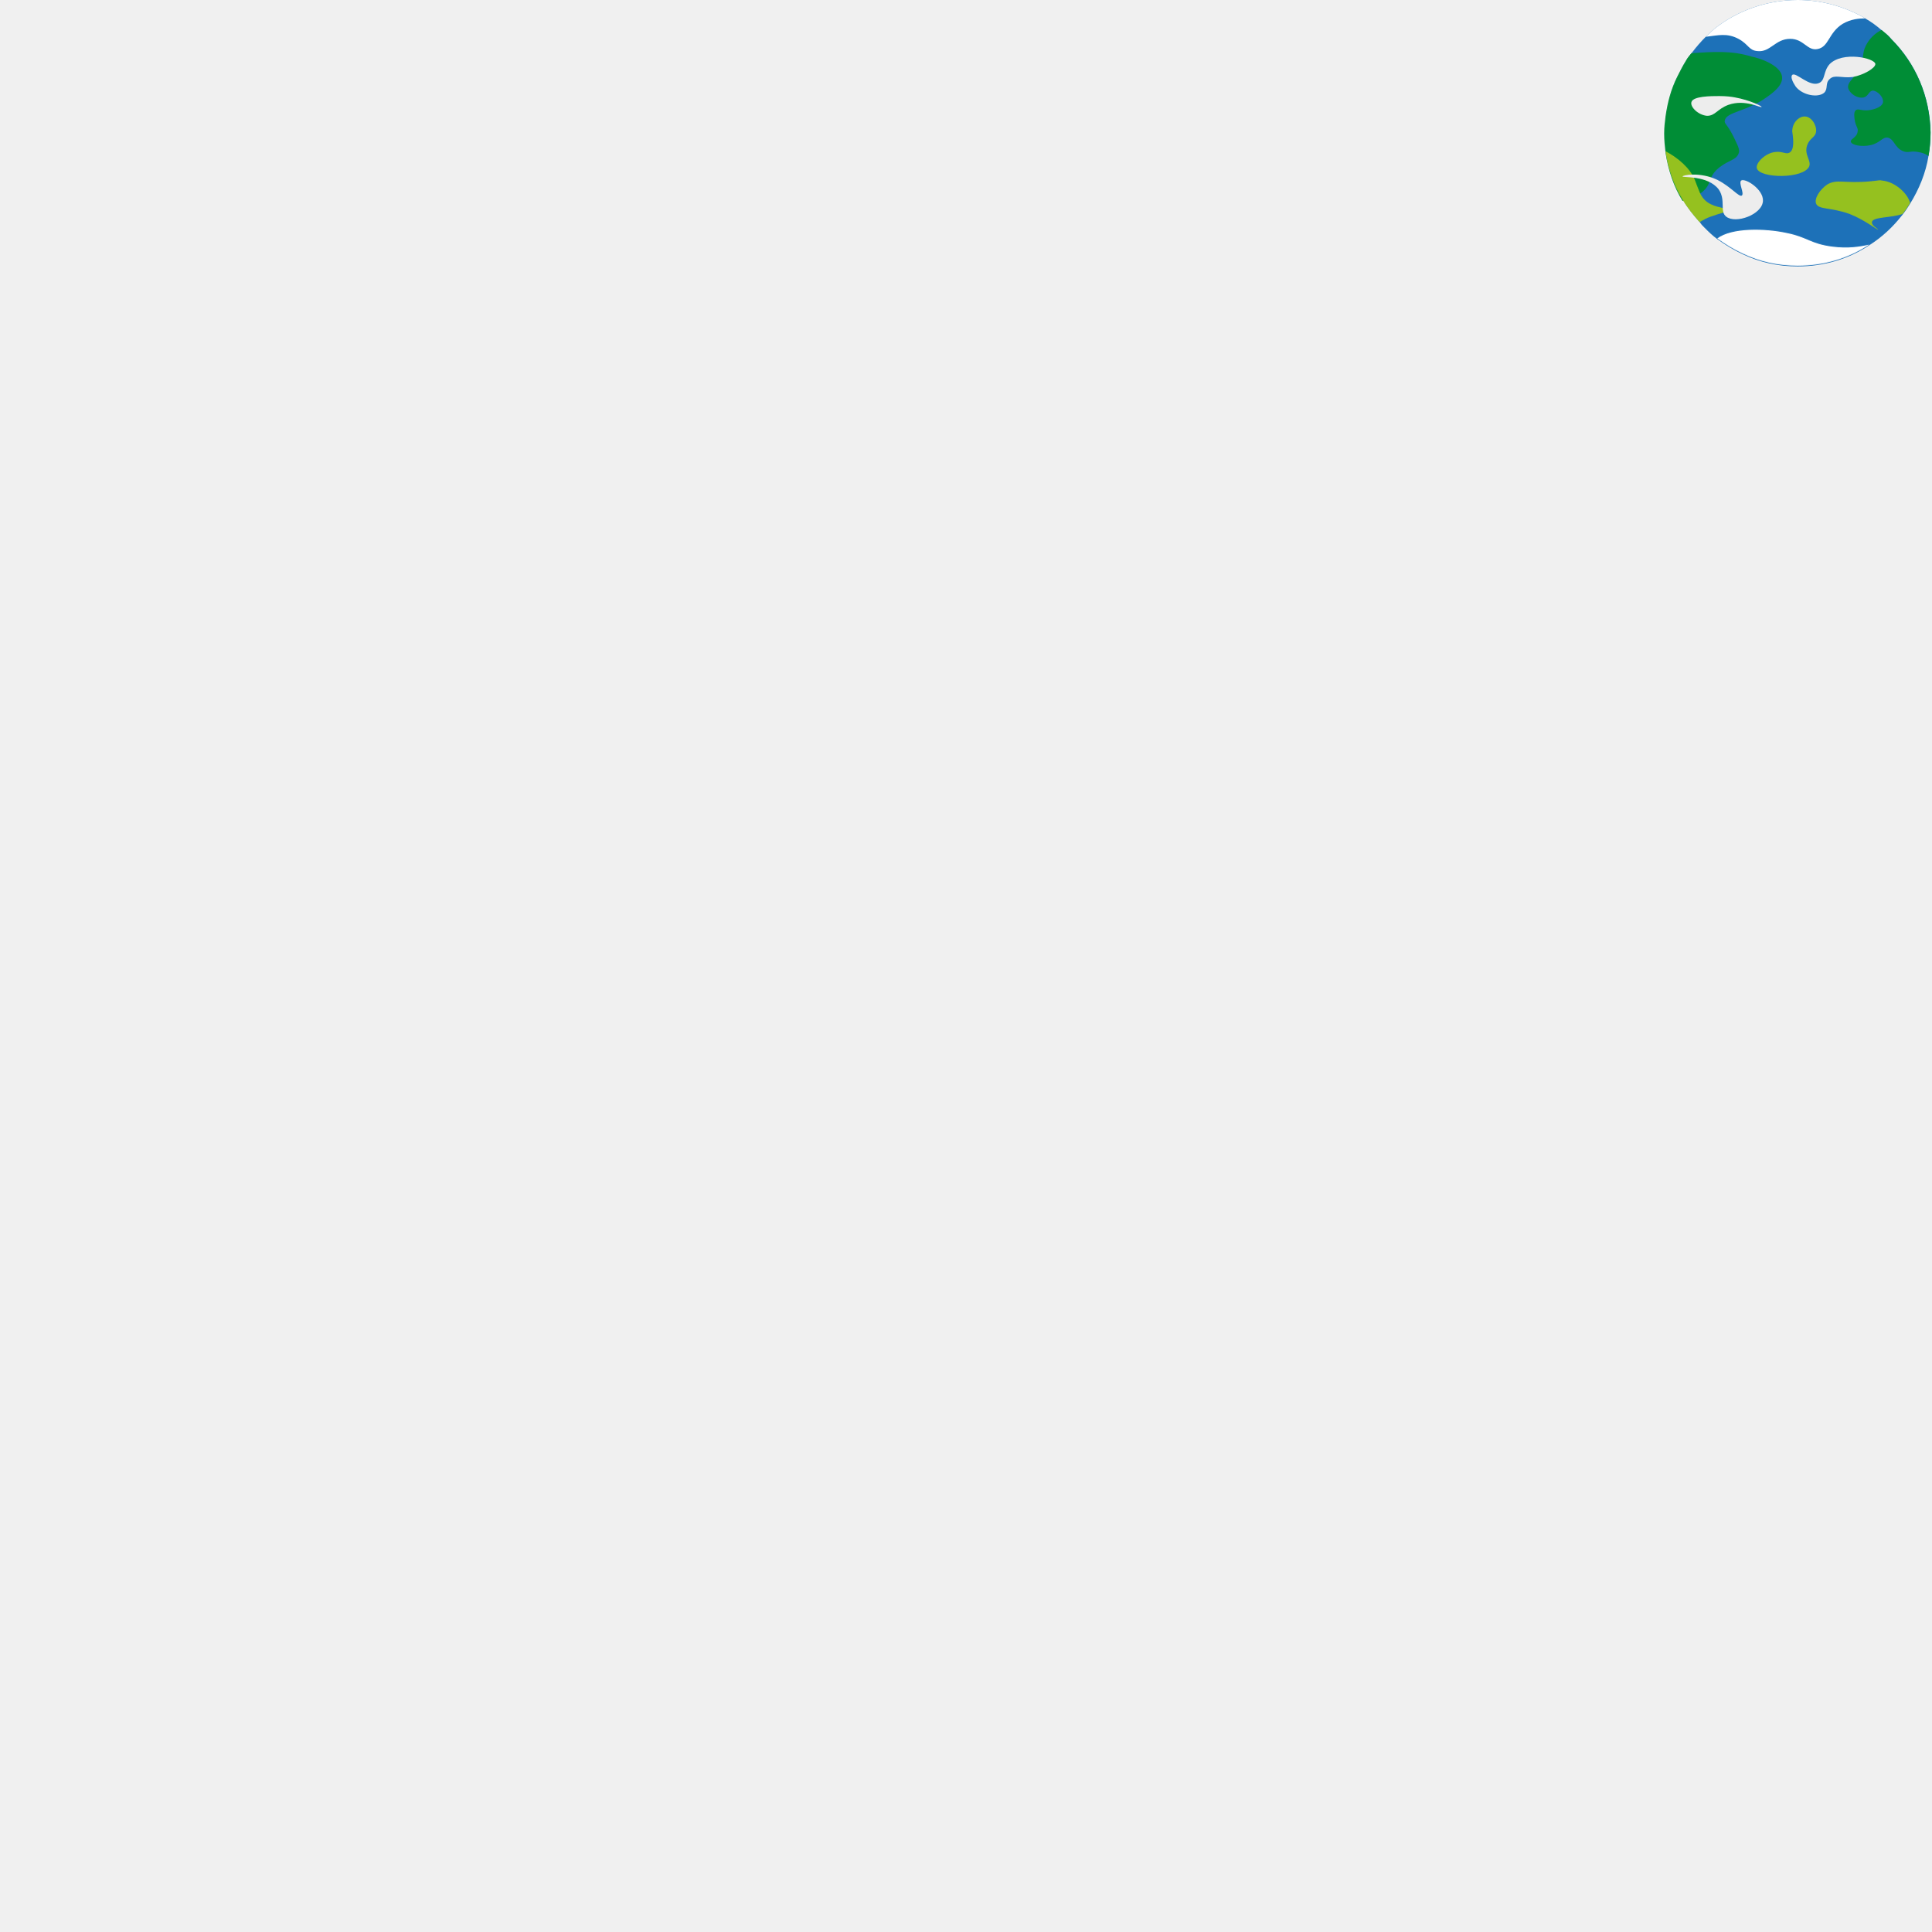
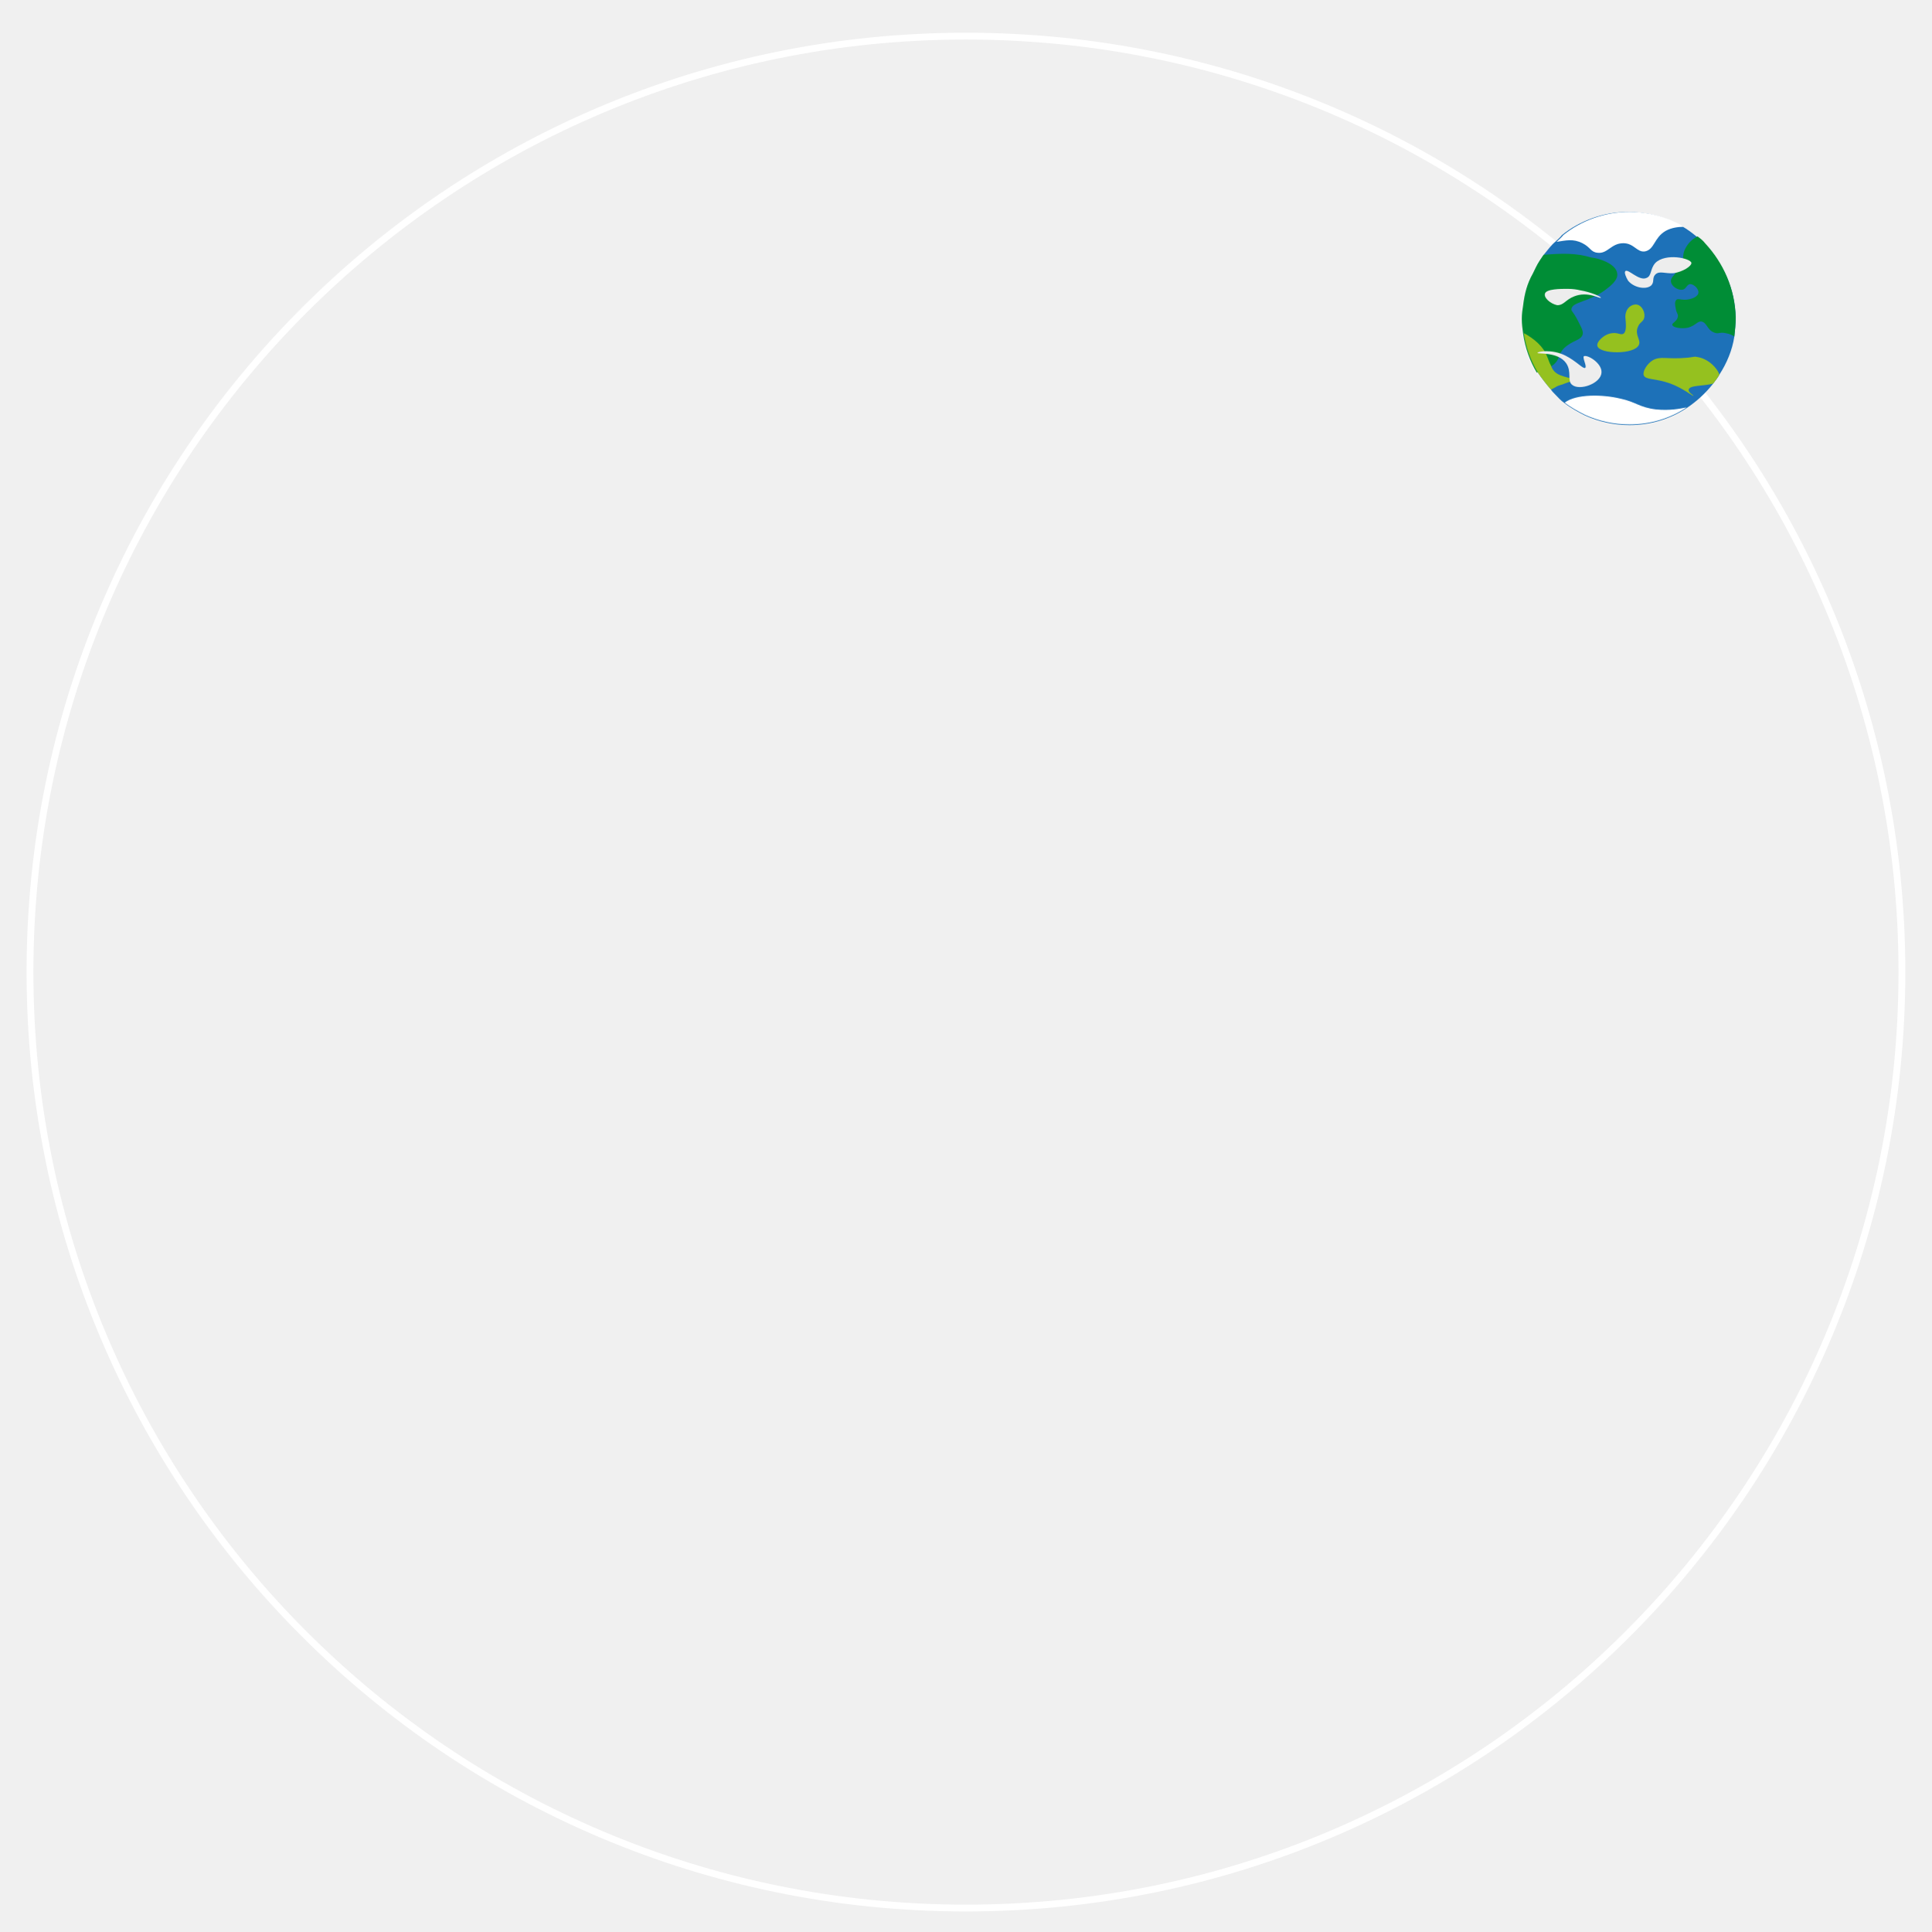
- <svg xmlns="http://www.w3.org/2000/svg" version="1.1" x="0px" y="0px" viewBox="0 0 283.5 283.5" style="enable-background:new 0 0 283.5 283.5;" xml:space="preserve">
+ <svg xmlns="http://www.w3.org/2000/svg" version="1.1" id="Layer_1" x="0px" y="0px" viewBox="0 0 283.5 283.5" style="enable-background:new 0 0 283.5 283.5;" xml:space="preserve">
  <style type="text/css">
- 	.st0{fill:#1D71B8;}
- 	.st1{fill:none;}
- 	.st2{fill:#FFFFFF;}
- 	.st3{fill:#008D36;}
- 	.st4{fill:#95C11F;}
- 	.st5{fill:#EDEDED;}
+ 	.st0{fill:none;stroke:#FFFFFF;stroke-miterlimit:10;}
+ 	.st1{fill:#1D71B8;}
+ 	.st2{fill:none;}
+ 	.st3{fill:#FFFFFF;}
+ 	.st4{fill:#008D36;}
+ 	.st5{fill:#95C11F;}
+ 	.st6{fill:#EDEDED;}
</style>
-   <g id="Layer_1">
-     <path id="XMLID_26_" class="st0" d="M283.4,19.4v0.1c0,1.1-0.1,2.3-0.3,3.4c-0.4,2.5-1.4,4.9-2.7,7c-0.3,0.5-0.7,1.1-1.1,1.6   c-1.4,1.8-3,3.3-4.9,4.5c-3,2-6.6,3.1-10.5,3.1c-2.9,0-5.6-0.6-8.1-1.8c-1.3-0.6-2.6-1.4-3.7-2.2c-0.7-0.5-1.3-1.1-1.9-1.7   c-0.2-0.2-0.5-0.5-0.6-0.7c-0.9-1-1.8-2.1-2.5-3.3c-1.3-2.1-2.1-4.5-2.5-7.1c-0.1-0.9-0.2-1.8-0.2-2.8c0-0.9,0.1-1.7,0.2-2.5   c0.3-2.1,0.8-4,1.7-5.8c0.4-0.8,0.8-1.6,1.3-2.4c0.2-0.4,0.5-0.7,0.8-1.1c0.6-0.8,1.3-1.6,2-2.3c0,0,0,0,0,0   c0.4-0.4,0.9-0.8,1.3-1.2C255,1.6,259.3,0,263.9,0c3.4,0,6.6,0.9,9.4,2.4c0.2,0.1,0.3,0.2,0.5,0.3c0.9,0.5,1.7,1.1,2.5,1.8   c0.5,0.4,1,0.8,1.4,1.3v0C281.2,9.3,283.3,14.1,283.4,19.4z" />
-     <polyline id="XMLID_5_" class="st1" points="0,283.5 250.1,33.3 252,31.5 252.8,30.6 272.7,10.8 277.7,5.8 279.3,4.2 279.3,4.2    281.2,2.2  " />
+   <circle class="st0" cx="141.8" cy="142.7" r="137.4" />
+   <g id="Layer_1_1_">
+     <path id="XMLID_26_" class="st1" d="M254.8,46.6L254.8,46.6c0,1-0.1,1.9-0.2,2.8c-0.3,2-1.1,3.9-2.2,5.6c-0.2,0.4-0.6,0.9-0.9,1.3   c-1.1,1.4-2.4,2.6-3.9,3.6c-2.4,1.6-5.3,2.5-8.4,2.5c-2.3,0-4.5-0.5-6.5-1.4c-1-0.5-2.1-1.1-3-1.8c-0.6-0.4-1-0.9-1.5-1.4   c-0.2-0.2-0.4-0.4-0.5-0.6c-0.7-0.8-1.4-1.7-2-2.6c-1-1.7-1.7-3.6-2-5.7c-0.1-0.7-0.2-1.4-0.2-2.2c0-0.7,0.1-1.4,0.2-2   c0.2-1.7,0.6-3.2,1.4-4.6c0.3-0.6,0.6-1.3,1-1.9c0.2-0.3,0.4-0.6,0.6-0.9c0.5-0.6,1-1.3,1.6-1.8l0,0c0.3-0.3,0.7-0.6,1-1   c2.6-2.1,6.1-3.4,9.7-3.4c2.7,0,5.3,0.7,7.5,1.9c0.2,0.1,0.2,0.2,0.4,0.2c0.7,0.4,1.4,0.9,2,1.4c0.4,0.3,0.8,0.6,1.1,1l0,0   C253,38.6,254.7,42.4,254.8,46.6z" />
+     <polyline id="XMLID_5_" class="st2" points="28.7,257.3 228.2,57.7 229.7,56.3 230.4,55.6 246.2,39.8 250.2,35.8 251.5,34.5    251.5,34.5 253,32.9  " />
  </g>
  <g id="Layer_2">
-     <path id="XMLID_9_" class="st2" d="M273.8,2.7c-0.9,0-2.1,0.1-3.3,0.8c-2.1,1.3-2,3.4-3.7,3.7c-1.5,0.3-2-1.5-4-1.5   c-2.2,0-2.9,2-4.8,1.8c-1.3-0.1-1.3-1-2.8-1.8c-1.7-0.9-3-0.5-4.8-0.3c0.4-0.4,0.9-0.8,1.3-1.2C255,1.6,259.3,0,263.9,0   c3.4,0,6.6,0.9,9.4,2.4C273.5,2.5,273.6,2.6,273.8,2.7z" />
-     <path id="XMLID_10_" class="st2" d="M274.4,35.9c-3,2-6.6,3.1-10.5,3.1c-2.9,0-5.6-0.6-8.1-1.8c-1.3-0.6-2.6-1.4-3.7-2.2   c2.1-1.6,7-1.5,10.2-0.8c3,0.6,3.5,1.6,6.7,2C271.3,36.5,273.1,36.2,274.4,35.9z" />
+     <path id="XMLID_9_" class="st3" d="M247.1,33.3c-0.7,0-1.7,0.1-2.6,0.6c-1.7,1-1.6,2.7-3,3c-1.2,0.2-1.6-1.2-3.2-1.2   c-1.8,0-2.3,1.6-3.8,1.4c-1-0.1-1-0.8-2.2-1.4c-1.4-0.7-2.4-0.4-3.8-0.2c0.3-0.3,0.7-0.6,1-1c2.6-2.1,6.1-3.4,9.7-3.4   c2.7,0,5.3,0.7,7.5,1.9C246.9,33.1,247,33.2,247.1,33.3z" />
+     <path id="XMLID_10_" class="st3" d="M247.6,59.8c-2.4,1.6-5.3,2.5-8.4,2.5c-2.3,0-4.5-0.5-6.5-1.4c-1-0.5-2.1-1.1-3-1.8   c1.7-1.3,5.6-1.2,8.1-0.6c2.4,0.5,2.8,1.3,5.3,1.6C245.1,60.3,246.6,60,247.6,59.8z" />
  </g>
  <g id="Layer_3">
-     <path id="XMLID_12_" class="st3" d="M283.4,19.4v0.1c0,1.1-0.1,2.3-0.3,3.4c-0.4-0.3-0.9-0.5-1.6-0.6c-1.1-0.2-1.3,0.2-2.1-0.1   c-1.3-0.5-1.3-1.8-2.3-2c-0.8-0.1-1.1,0.8-2.5,1.1c-1.3,0.3-2.8,0-2.9-0.5c-0.1-0.4,0.9-0.6,1-1.5c0.1-0.5-0.2-0.6-0.4-1.5   c-0.1-0.6-0.2-1.3,0.1-1.6c0.3-0.3,0.7,0,1.5,0c0.9,0,2.3-0.4,2.5-1.1c0.2-0.8-0.8-1.8-1.5-1.8c-0.6,0.1-0.6,0.8-1.3,1   c-1,0.2-2.1-0.6-2.3-1.4c-0.1-0.7,0.5-1.1,1.2-2.1c0.2-0.2,0.3-0.5,0.5-0.8c0.7-1.5,0.3-2.1,0.9-3.3c0.5-1,1.3-1.8,2.3-2.3   c0.5,0.4,1,0.8,1.4,1.3v0C281.2,9.3,283.3,14.1,283.4,19.4z" />
-     <path id="XMLID_16_" class="st3" d="M261.6,11.2c0.2,1.3-1.3,2.4-2.3,3.1c-2.9,2.1-5.9,2.1-6.1,3.4c-0.1,0.5,0.3,0.4,1.3,2.4   c0.6,1.3,1,1.9,0.7,2.5c-0.4,0.9-1.4,0.9-2.7,1.9c-1.7,1.3-1.2,2.2-2.2,3.3c-0.2,0.2-0.4,0.4-0.7,0.6c-0.7,0.5-1.6,0.8-2.6,1.1   c-1.3-2.1-2.1-4.5-2.5-7.1c-0.1-0.9-0.2-1.8-0.2-2.8c0-0.9,0.1-1.7,0.2-2.5c0.3-2.1,0.8-4,1.7-5.8c0.4-0.8,0.8-1.6,1.3-2.4   c0.2-0.4,0.5-0.7,0.8-1.1c3.3-0.2,5.9-0.4,8.8,0.5C258.2,8.5,261.3,9.5,261.6,11.2z" />
-     <path id="XMLID_17_" class="st4" d="M253.5,30.9c0,0.2-0.6,0.3-1.5,0.6c-0.5,0.2-1,0.3-1.6,0.6c-0.4,0.2-0.7,0.4-0.9,0.5   c-0.9-1-1.8-2.1-2.5-3.3c-1.3-2.1-2.1-4.5-2.5-7.1c1.9,1,3.6,2.5,4.3,4.2c0.2,0.5,0.4,1.1,0.7,1.8c0.3,0.7,0.8,1.4,1.7,1.8   c0.6,0.3,1.2,0.4,1.6,0.5C253.2,30.7,253.5,30.8,253.5,30.9z" />
-     <path id="XMLID_11_" class="st4" d="M274.8,32.6c-0.1,0.5,0.9,1,0.9,1.1c-0.1,0.1-1.9-1.4-4.2-2.3c-2.8-1-4.5-0.6-4.9-1.5   c-0.3-0.8,0.6-2.1,1.6-2.8c1.5-0.9,2.5-0.1,6.5-0.5c1.1-0.1,1.2-0.2,1.6-0.1c2,0.2,3.8,2,4.1,3.3c-0.3,0.5-0.7,1.1-1.1,1.6   C277.7,32,274.9,31.8,274.8,32.6z" />
-     <path id="XMLID_1_" class="st4" d="M263.1,19.3c0-1.2,0.8-2.1,1.7-2.2c1.1-0.1,1.9,1.3,1.8,2.2c-0.1,0.9-0.9,0.9-1.3,2   c-0.5,1.4,0.6,2.2,0.3,3.1c-0.8,1.9-7.3,1.8-7.7,0.3c-0.2-0.8,1.3-2.3,2.8-2.4c1-0.1,1.5,0.4,2,0.1C263.4,22,263.3,20.6,263.1,19.3   z" />
+     <path id="XMLID_12_" class="st4" d="M254.8,46.6L254.8,46.6c0,1-0.1,1.9-0.2,2.8c-0.3-0.2-0.7-0.4-1.3-0.5c-0.9-0.2-1,0.2-1.7-0.1   c-1-0.4-1-1.4-1.8-1.6c-0.6-0.1-0.9,0.6-2,0.9c-1,0.2-2.2,0-2.3-0.4c-0.1-0.3,0.7-0.5,0.8-1.2c0.1-0.4-0.2-0.5-0.3-1.2   c-0.1-0.5-0.2-1,0.1-1.3c0.2-0.2,0.6,0,1.2,0c0.7,0,1.8-0.3,2-0.9c0.2-0.6-0.6-1.4-1.2-1.4c-0.5,0.1-0.5,0.6-1,0.8   c-0.8,0.2-1.7-0.5-1.8-1.1c-0.1-0.6,0.4-0.9,1-1.7c0.2-0.2,0.2-0.4,0.4-0.6c0.6-1.2,0.2-1.7,0.7-2.6c0.4-0.8,1-1.4,1.8-1.8   c0.4,0.3,0.8,0.6,1.1,1l0,0C253,38.6,254.7,42.4,254.8,46.6z" />
+     <path id="XMLID_16_" class="st4" d="M237.4,40.1c0.2,1-1,1.9-1.8,2.5c-2.3,1.7-4.7,1.7-4.9,2.7c-0.1,0.4,0.2,0.3,1,1.9   c0.5,1,0.8,1.5,0.6,2c-0.3,0.7-1.1,0.7-2.2,1.5c-1.4,1-1,1.8-1.8,2.6c-0.2,0.2-0.3,0.3-0.6,0.5c-0.6,0.4-1.3,0.6-2.1,0.9   c-1-1.7-1.7-3.6-2-5.7c-0.1-0.7-0.2-1.4-0.2-2.2c0-0.7,0.1-1.4,0.2-2c0.2-1.7,0.6-3.2,1.4-4.6c0.3-0.6,0.6-1.3,1-1.9   c0.2-0.3,0.4-0.6,0.6-0.9c2.6-0.2,4.7-0.3,7,0.4C234.7,37.9,237.2,38.7,237.4,40.1z" />
+     <path id="XMLID_17_" class="st5" d="M230.9,55.8c0,0.2-0.5,0.2-1.2,0.5c-0.4,0.2-0.8,0.2-1.3,0.5c-0.3,0.2-0.6,0.3-0.7,0.4   c-0.7-0.8-1.4-1.7-2-2.6c-1-1.7-1.7-3.6-2-5.7c1.5,0.8,2.9,2,3.4,3.4c0.2,0.4,0.3,0.9,0.6,1.4c0.2,0.6,0.6,1.1,1.4,1.4   c0.5,0.2,1,0.3,1.3,0.4C230.7,55.6,230.9,55.7,230.9,55.8z" />
+     <path id="XMLID_11_" class="st5" d="M247.9,57.2c-0.1,0.4,0.7,0.8,0.7,0.9c-0.1,0.1-1.5-1.1-3.4-1.8c-2.2-0.8-3.6-0.5-3.9-1.2   c-0.2-0.6,0.5-1.7,1.3-2.2c1.2-0.7,2-0.1,5.2-0.4c0.9-0.1,1-0.2,1.3-0.1c1.6,0.2,3,1.6,3.3,2.6c-0.2,0.4-0.6,0.9-0.9,1.3   C250.2,56.7,248,56.5,247.9,57.2z" />
+     <path id="XMLID_1_" class="st5" d="M238.6,46.5c0-1,0.6-1.7,1.4-1.8c0.9-0.1,1.5,1,1.4,1.8s-0.7,0.7-1,1.6   c-0.4,1.1,0.5,1.8,0.2,2.5c-0.6,1.5-5.8,1.4-6.1,0.2c-0.2-0.6,1-1.8,2.2-1.9c0.8-0.1,1.2,0.3,1.6,0.1   C238.8,48.7,238.7,47.6,238.6,46.5z" />
  </g>
  <g id="Layer_4">
-     <path id="XMLID_2_" class="st5" d="M248.3,15c0.2-0.9,2.9-0.9,4.1-0.9c1,0,1.8,0.1,2.3,0.2c2.2,0.4,4,1.3,3.9,1.4   c-0.1,0.2-2.4-1.2-4.9-0.3c-1.6,0.6-1.9,1.6-3.1,1.6C249.3,16.9,248.1,15.7,248.3,15z" />
-     <path id="XMLID_3_" class="st5" d="M275.3,9.4c-0.1-0.9-4.8-1.9-6.7,0c-1,1.1-0.6,2.4-1.6,2.8c-1.4,0.6-3.4-1.7-3.9-1.2   c-0.3,0.3,0.1,1.1,0.5,1.7c1,1.3,3.3,1.7,4.2,0.9c0.6-0.6,0.1-1.4,0.8-2c0.7-0.7,1.7-0.1,3.4-0.3C273.6,11,275.3,10,275.3,9.4z" />
-     <path id="XMLID_6_" class="st5" d="M255.7,28.7c-0.4,0.3-1.6-1.3-3.6-2.3c-2.5-1.2-5.1-0.7-5.1-0.5c0,0.2,3.7-0.2,5.3,1.9   c1.1,1.6,0.1,3.2,1.1,4c1.4,1.1,5.3-0.3,5.4-2.3c0.1-1.7-2.6-3.4-3.2-3C255.2,26.9,256.1,28.4,255.7,28.7z" />
+     <path id="XMLID_2_" class="st6" d="M226.8,43.1c0.2-0.7,2.3-0.7,3.3-0.7c0.8,0,1.4,0.1,1.8,0.2c1.8,0.3,3.2,1,3.1,1.1   c-0.1,0.2-1.9-1-3.9-0.2c-1.3,0.5-1.5,1.3-2.5,1.3C227.6,44.6,226.6,43.7,226.8,43.1z" />
+     <path id="XMLID_3_" class="st6" d="M248.3,38.6c-0.1-0.7-3.8-1.5-5.3,0c-0.8,0.9-0.5,1.9-1.3,2.2c-1.1,0.5-2.7-1.4-3.1-1   c-0.2,0.2,0.1,0.9,0.4,1.4c0.8,1,2.6,1.4,3.4,0.7c0.5-0.5,0.1-1.1,0.6-1.6c0.6-0.6,1.4-0.1,2.7-0.2C247,39.9,248.3,39.1,248.3,38.6   z" />
+     <path id="XMLID_6_" class="st6" d="M232.7,54c-0.3,0.2-1.3-1-2.9-1.8c-2-1-4.1-0.6-4.1-0.4c0,0.2,3-0.2,4.2,1.5   c0.9,1.3,0.1,2.6,0.9,3.2c1.1,0.9,4.2-0.2,4.3-1.8c0.1-1.4-2.1-2.7-2.6-2.4C232.3,52.6,233,53.8,232.7,54z" />
  </g>
</svg>
